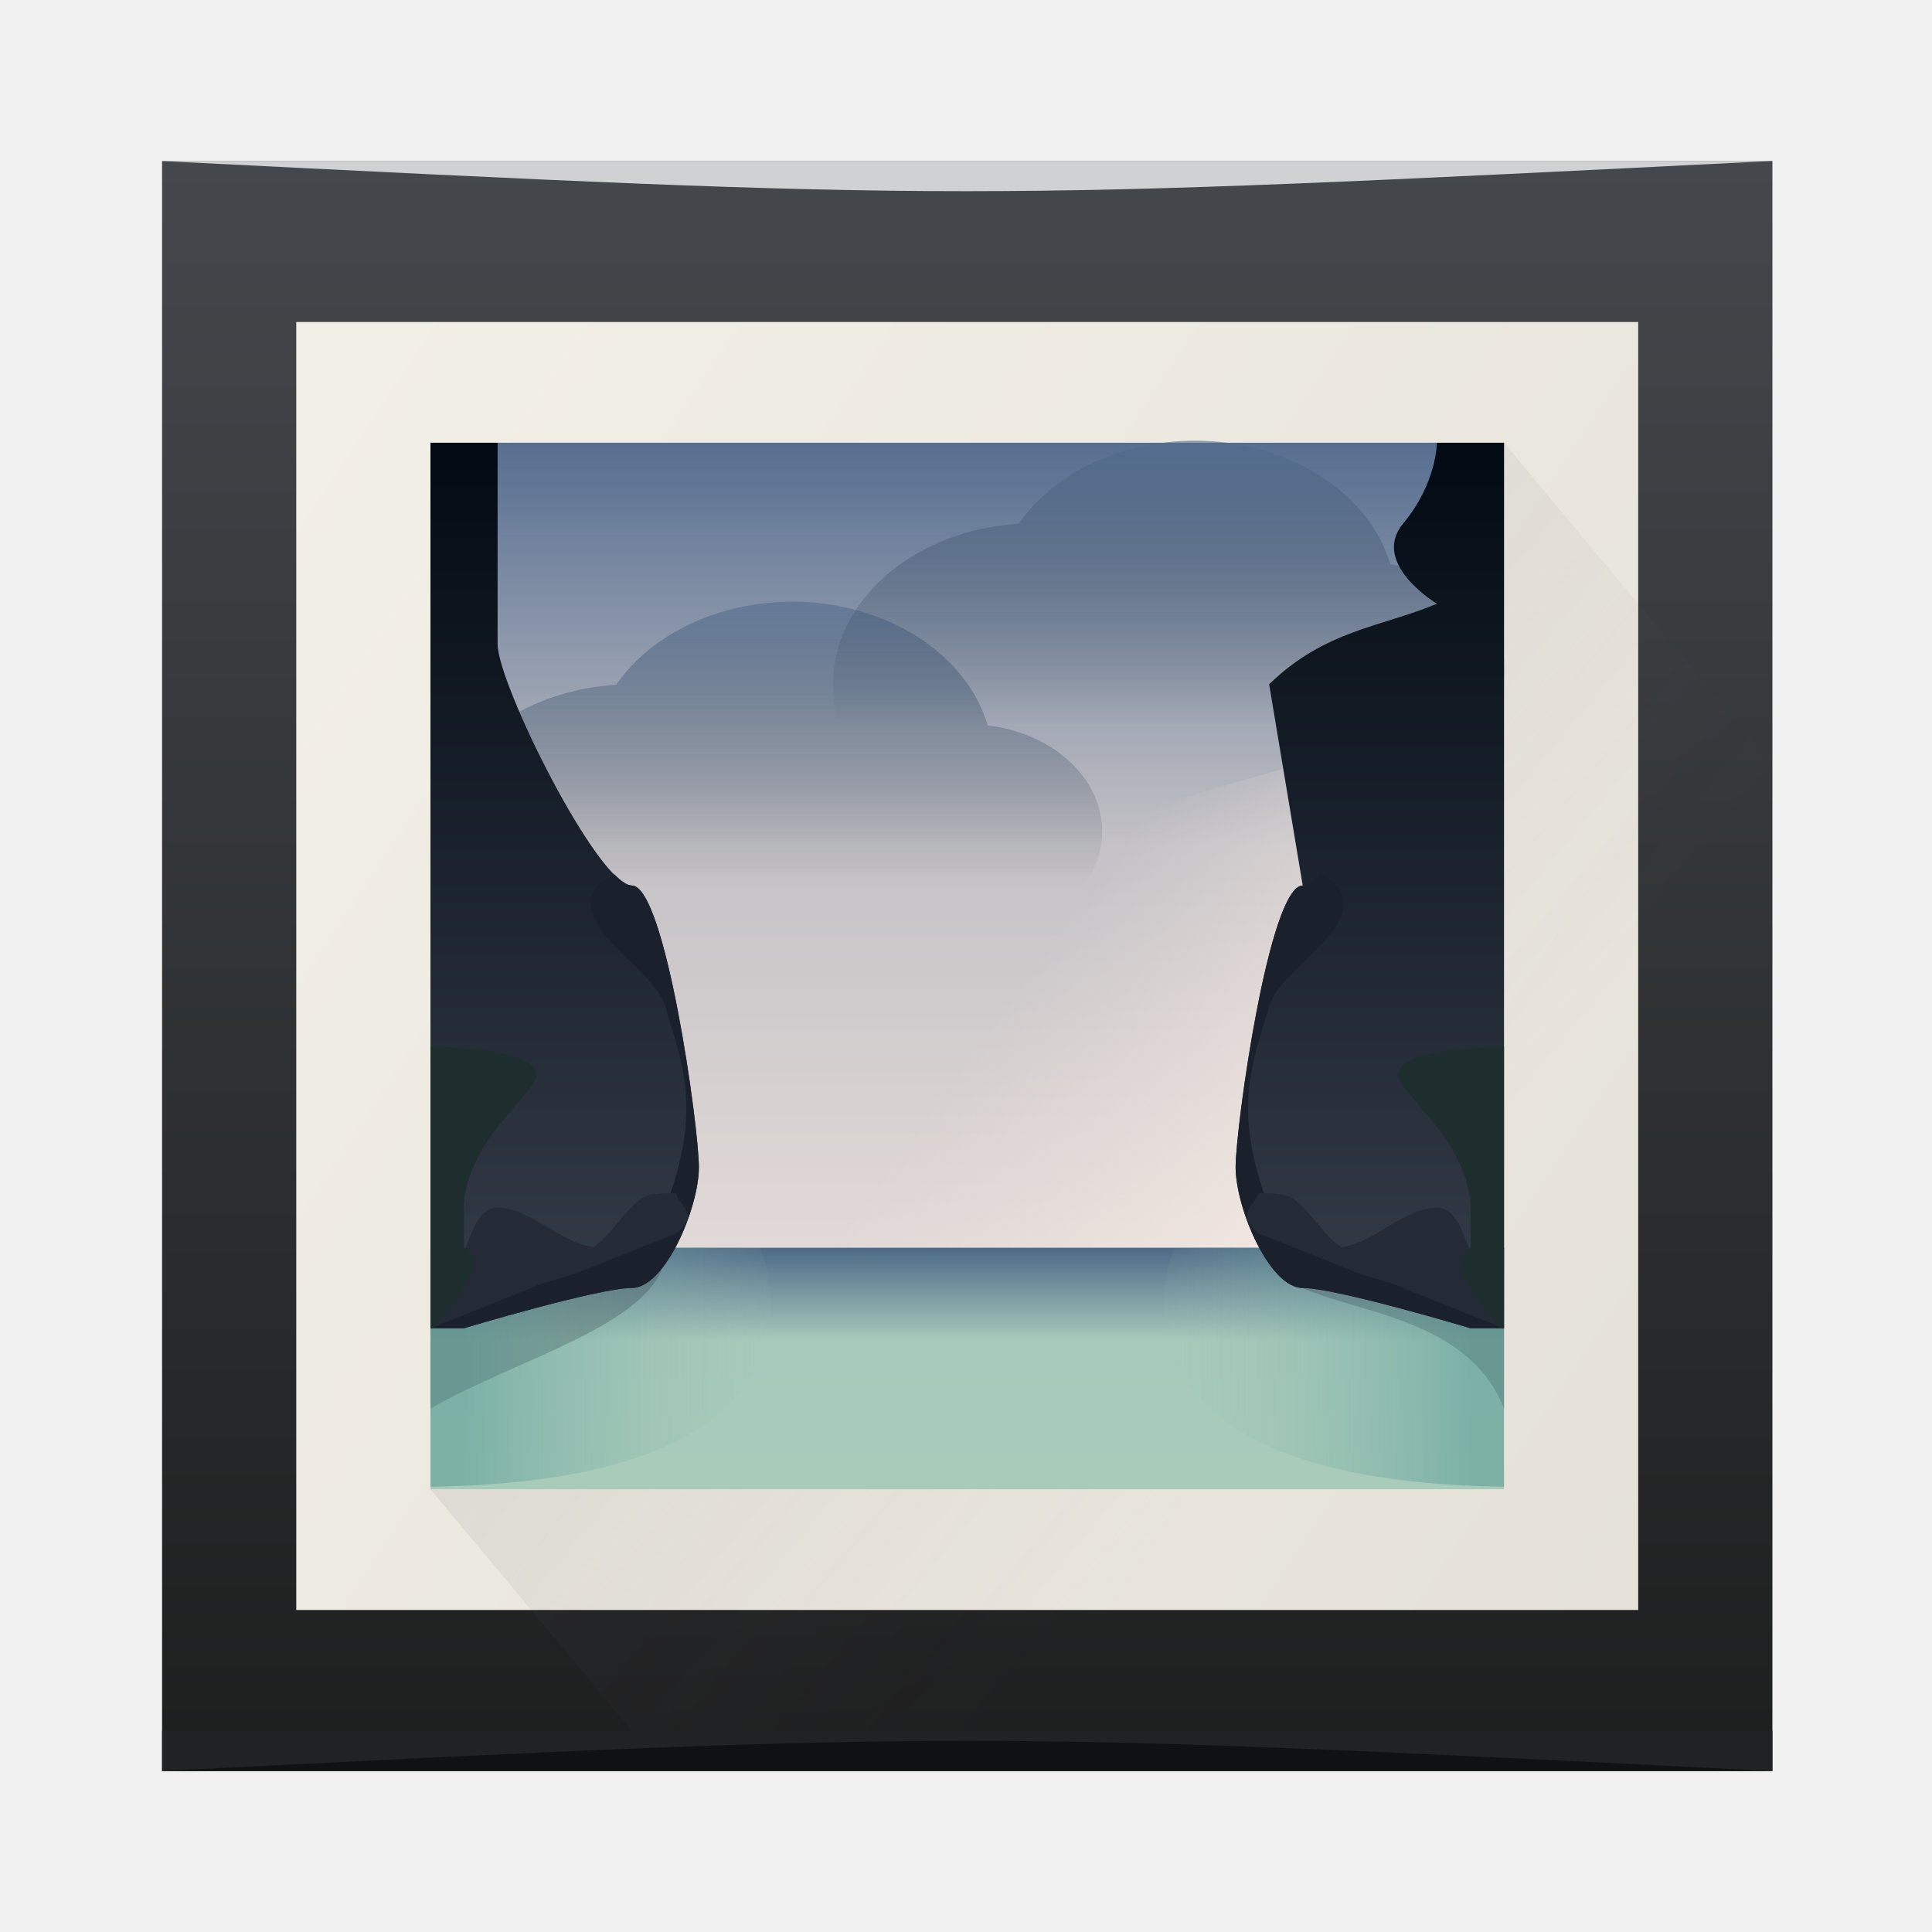
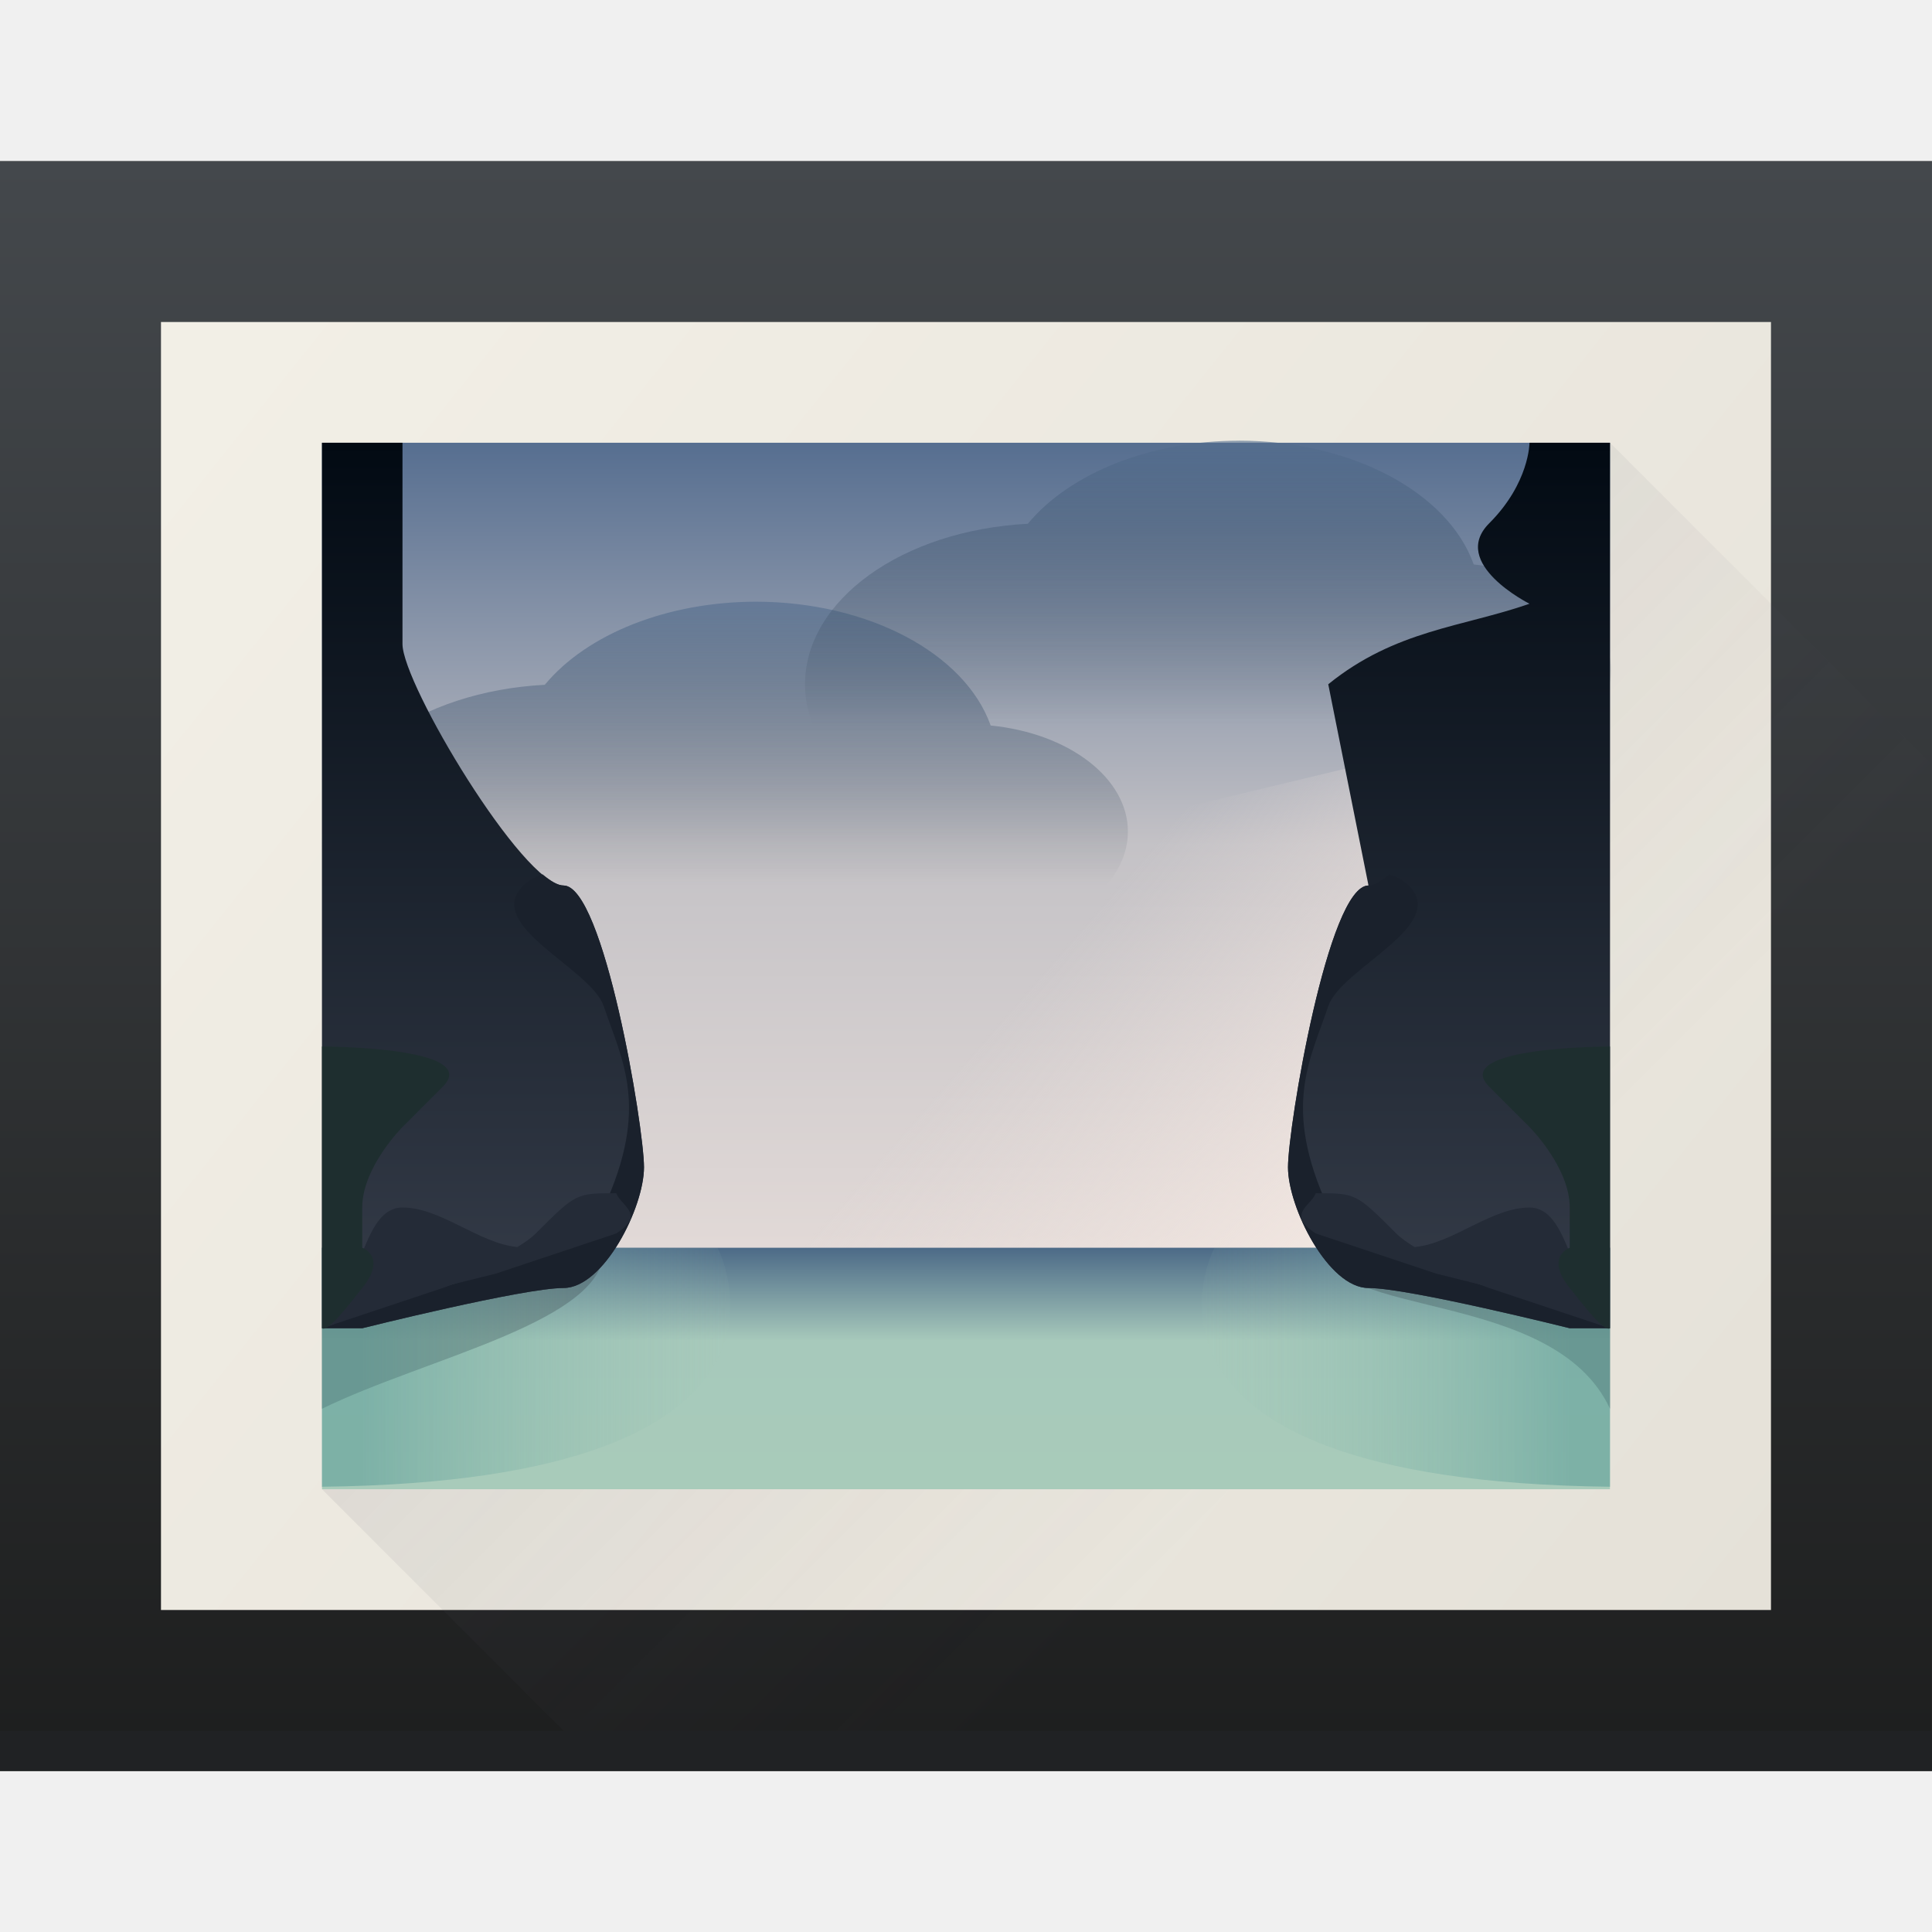
<svg xmlns="http://www.w3.org/2000/svg" xmlns:xlink="http://www.w3.org/1999/xlink" width="48" height="48" id="svg5453" version="1.1">
  <defs id="defs5455">
    <linearGradient id="linearGradient4872">
      <stop id="stop4874" offset="0" style="stop-color:#f3e8e2;stop-opacity:1" />
      <stop id="stop4876" offset="1" style="stop-color:#ebe0dc;stop-opacity:0" />
    </linearGradient>
    <linearGradient id="linearGradient4821">
      <stop style="stop-color:#363d4a;stop-opacity:1" offset="0" id="stop4823" />
      <stop style="stop-color:#020a13;stop-opacity:1" offset="1" id="stop4825" />
    </linearGradient>
    <linearGradient id="linearGradient4807">
      <stop style="stop-color:#1c2b38;stop-opacity:0" offset="0" id="stop4809" />
      <stop style="stop-color:#526c8d;stop-opacity:1" offset="1" id="stop4811" />
    </linearGradient>
    <linearGradient id="linearGradient4785">
      <stop style="stop-color:#60a09a;stop-opacity:1" offset="0" id="stop4787" />
      <stop style="stop-color:#a8cbba;stop-opacity:0;" offset="1" id="stop4789" />
    </linearGradient>
    <linearGradient id="linearGradient4772">
      <stop id="stop4774" offset="0" style="stop-color:#a8cbba;stop-opacity:1" />
      <stop style="stop-color:#a7c9bb;stop-opacity:1" offset="0.615" id="stop4776" />
      <stop id="stop4778" offset="1" style="stop-color:#4c6a87;stop-opacity:1" />
    </linearGradient>
    <linearGradient id="linearGradient4758">
      <stop style="stop-color:#f3e7e1;stop-opacity:1" offset="0" id="stop4760" />
      <stop id="stop4766" offset="0.615" style="stop-color:#c4c2c6;stop-opacity:1" />
      <stop style="stop-color:#566e90;stop-opacity:1" offset="1" id="stop4762" />
    </linearGradient>
-     <linearGradient gradientUnits="userSpaceOnUse" y2="503.798" x2="384.571" y1="543.798" x1="434.571" id="linearGradient4586" xlink:href="#linearGradient4273" gradientTransform="matrix(0.8335032,0,0,1,68.05675,-1.6784668e-7)" />
+     <linearGradient gradientUnits="userSpaceOnUse" y2="503.798" x2="384.571" y1="543.798" x1="434.571" id="linearGradient4586" xlink:href="#linearGradient4273" gradientTransform="translate(-1.1547241e-5,-1.6784668e-7)" />
    <linearGradient id="linearGradient4273">
      <stop style="stop-color:#e3dfd6;stop-opacity:1" offset="0" id="stop4275-3" />
      <stop style="stop-color:#f4f1e8;stop-opacity:1" offset="1" id="stop4277" />
    </linearGradient>
-     <linearGradient gradientUnits="userSpaceOnUse" y2="4" x2="24" y1="44" x1="24" id="linearGradient4797" xlink:href="#linearGradient4159" gradientTransform="matrix(0.8335032,0,0,1,388.5983,499.798)" />
+     <linearGradient gradientUnits="userSpaceOnUse" y2="4" x2="24" y1="44" x1="24" id="linearGradient4797" xlink:href="#linearGradient4159" gradientTransform="translate(384.5714,499.798)" />
    <linearGradient id="linearGradient4159">
      <stop style="stop-color:#1d1e1e;stop-opacity:1" offset="0" id="stop4161" />
      <stop style="stop-color:#44484c;stop-opacity:1" offset="1" id="stop4163" />
    </linearGradient>
-     <linearGradient xlink:href="#linearGradient4758" id="linearGradient4764" x1="404.571" y1="536.798" x2="404.571" y2="510.798" gradientUnits="userSpaceOnUse" gradientTransform="matrix(0.8335032,0,0,1,68.05676,0)" />
-     <linearGradient xlink:href="#linearGradient4772" id="linearGradient4770" gradientUnits="userSpaceOnUse" x1="404.571" y1="536.798" x2="404.571" y2="530.798" gradientTransform="matrix(0.8335032,0,0,1,68.05676,0)" />
-     <linearGradient xlink:href="#linearGradient4785" id="linearGradient4791" x1="9" y1="36" x2="19" y2="36" gradientUnits="userSpaceOnUse" gradientTransform="matrix(0.8335032,0,0,1,388.5983,499.798)" />
-     <linearGradient xlink:href="#linearGradient4785" id="linearGradient4798" gradientUnits="userSpaceOnUse" x1="9" y1="36" x2="19" y2="36" gradientTransform="matrix(-0.8335032,0,0,1,428.6064,499.798)" />
-     <linearGradient xlink:href="#linearGradient4807" id="linearGradient4813" x1="18" y1="22" x2="18" y2="15" gradientUnits="userSpaceOnUse" gradientTransform="matrix(0.8335032,0,0,1,388.5983,499.798)" />
-     <linearGradient xlink:href="#linearGradient4807" id="linearGradient4817" gradientUnits="userSpaceOnUse" x1="18" y1="22" x2="18" y2="15" gradientTransform="matrix(0.8335032,0,0,1,398.6003,495.798)" />
-     <linearGradient xlink:href="#linearGradient4821" id="linearGradient4827" x1="395.571" y1="532.798" x2="395.571" y2="510.798" gradientUnits="userSpaceOnUse" gradientTransform="matrix(0.8335032,0,0,1,68.05676,0)" />
-     <linearGradient xlink:href="#linearGradient4821" id="linearGradient4859" gradientUnits="userSpaceOnUse" x1="395.571" y1="532.798" x2="395.571" y2="510.798" gradientTransform="matrix(-0.8335032,0,0,1,749.1479,0)" />
-     <linearGradient xlink:href="#linearGradient4872" id="linearGradient4870" x1="418.571" y1="530.798" x2="410.571" y2="523.798" gradientUnits="userSpaceOnUse" gradientTransform="matrix(0.8335032,0,0,1,68.05676,0)" />
-     <linearGradient xlink:href="#linearGradient4410" id="linearGradient4889" x1="6" y1="14" x2="30" y2="38" gradientUnits="userSpaceOnUse" gradientTransform="matrix(0.8335032,0,0,1,388.5983,499.798)" />
+     <linearGradient xlink:href="#linearGradient4758" id="linearGradient4764" x1="404.571" y1="536.798" x2="404.571" y2="510.798" gradientUnits="userSpaceOnUse" />
+     <linearGradient xlink:href="#linearGradient4772" id="linearGradient4770" gradientUnits="userSpaceOnUse" x1="404.571" y1="536.798" x2="404.571" y2="530.798" />
+     <linearGradient xlink:href="#linearGradient4785" id="linearGradient4791" x1="9" y1="36" x2="19" y2="36" gradientUnits="userSpaceOnUse" />
+     <linearGradient xlink:href="#linearGradient4785" id="linearGradient4798" gradientUnits="userSpaceOnUse" x1="9" y1="36" x2="19" y2="36" gradientTransform="matrix(-1,0,0,1,432.5714,499.798)" />
+     <linearGradient xlink:href="#linearGradient4807" id="linearGradient4813" x1="18" y1="22" x2="18" y2="15" gradientUnits="userSpaceOnUse" />
+     <linearGradient xlink:href="#linearGradient4807" id="linearGradient4817" gradientUnits="userSpaceOnUse" x1="18" y1="22" x2="18" y2="15" gradientTransform="translate(396.5714,495.798)" />
+     <linearGradient xlink:href="#linearGradient4821" id="linearGradient4827" x1="395.571" y1="532.798" x2="395.571" y2="510.798" gradientUnits="userSpaceOnUse" />
+     <linearGradient xlink:href="#linearGradient4821" id="linearGradient4859" gradientUnits="userSpaceOnUse" x1="395.571" y1="532.798" x2="395.571" y2="510.798" gradientTransform="matrix(-1,0,0,1,432.5714,-499.798)" />
+     <linearGradient xlink:href="#linearGradient4872" id="linearGradient4870" x1="418.571" y1="530.798" x2="410.571" y2="523.798" gradientUnits="userSpaceOnUse" />
+     <linearGradient xlink:href="#linearGradient4410" id="linearGradient4889" x1="6" y1="14" x2="30" y2="38" gradientUnits="userSpaceOnUse" />
    <linearGradient id="linearGradient4410">
      <stop id="stop4412" offset="0" style="stop-color:#383e51;stop-opacity:1" />
      <stop id="stop4414" offset="1" style="stop-color:#655c6f;stop-opacity:0" />
    </linearGradient>
  </defs>
  <g id="layer1" transform="translate(-384.5714,-499.798)">
-     <rect style="opacity:1;fill:url(#linearGradient4586);fill-opacity:1;stroke:none;stroke-width:2.8;stroke-miterlimit:4;stroke-dasharray:none;stroke-opacity:0.55" id="rect4567" width="40.008" height="40" x="388.598" y="503.798" />
-     <path style="opacity:1;fill:url(#linearGradient4797);fill-opacity:1;stroke:none;stroke-width:2.8;stroke-miterlimit:4;stroke-dasharray:none;stroke-opacity:0.55" d="m 388.598,503.798 0,2 0,38 1.667,0 38.341,0 0,-2 0,-36 0,-2 -1.667,0 -36.674,0 z m 3.334,4 33.34,0 0,32 -33.34,0 z" id="rect4778" />
-     <path style="opacity:0.2;fill:url(#linearGradient4889);fill-opacity:1;fill-rule:evenodd;stroke:none;stroke-width:1px;stroke-linecap:butt;stroke-linejoin:miter;stroke-opacity:1" d="m 421.938,510.798 -26.672,26 5.001,6 0.834,1 24.172,0 3.334,0 0,-25 -3.334,-4 -3.334,-4 z" id="path4878" />
-     <rect style="opacity:1;fill:#202224;fill-opacity:1;stroke:none;stroke-width:2.8;stroke-miterlimit:4;stroke-dasharray:none;stroke-opacity:0.55" id="rect4799" width="40.008" height="1" x="388.598" y="542.798" />
-     <rect y="510.798" x="395.266" height="26" width="26.672" id="rect4439" style="opacity:1;fill:url(#linearGradient4764);fill-opacity:1;stroke:none;stroke-width:2.8;stroke-miterlimit:4;stroke-dasharray:none;stroke-opacity:0.55" />
-     <path style="fill:url(#linearGradient4870);fill-opacity:1;fill-rule:evenodd;stroke:none;stroke-width:1px;stroke-linecap:butt;stroke-linejoin:miter;stroke-opacity:1" d="m 399.434,530.798 18.337,0 2.501,-13 -20.838,6 z" id="path4866" />
-     <rect style="opacity:1;fill:url(#linearGradient4770);fill-opacity:1;stroke:none;stroke-width:2.8;stroke-miterlimit:4;stroke-dasharray:none;stroke-opacity:0.55" id="rect4768" width="26.672" height="6" x="395.266" y="530.798" />
-     <path style="opacity:0.4;fill:#2c333f;fill-opacity:1;fill-rule:evenodd;stroke:none;stroke-width:1px;stroke-linecap:butt;stroke-linejoin:miter;stroke-opacity:1" d="m 395.266,530.798 0,4 c 2.174,-1.278 5.919,-2.18 5.835,-4 z" id="path4846" />
-     <path style="opacity:0.6;fill:url(#linearGradient4791);fill-opacity:1;fill-rule:evenodd;stroke:none;stroke-width:1px;stroke-linecap:butt;stroke-linejoin:miter;stroke-opacity:1" d="m 395.266,530.798 0,5.938 c 10.742,-0.15 8.19,-5.938 8.19,-5.938 l -8.19,0 z" id="path4780" />
-     <path id="path4864" d="m 421.938,530.798 0,4 c -1.167,-3.024 -5.896,-2.219 -5.835,-4 z" style="opacity:0.4;fill:#2c333f;fill-opacity:1;fill-rule:evenodd;stroke:none;stroke-width:1px;stroke-linecap:butt;stroke-linejoin:miter;stroke-opacity:1" />
-     <path id="path4795" d="m 421.938,530.798 0,5.938 c -10.742,-0.15 -8.19,-5.938 -8.19,-5.938 l 8.19,0 z" style="opacity:0.6;fill:url(#linearGradient4798);fill-opacity:1;fill-rule:evenodd;stroke:none;stroke-width:1px;stroke-linecap:butt;stroke-linejoin:miter;stroke-opacity:1" />
-     <path style="opacity:0.6;fill:url(#linearGradient4813);fill-opacity:1;stroke:none;stroke-width:2.8;stroke-miterlimit:4;stroke-dasharray:none;stroke-opacity:0.55" d="m 404.254,514.747 a 5.001,4 0 0 0 -4.374,2.064 5.001,4 0 0 0 -4.614,3.986 5.001,4 0 0 0 5.001,4 5.001,4 0 0 0 4.374,-2.064 5.001,4 0 0 0 1.683,-0.35 3.334,2.667 0 0 0 2.297,0.738 3.334,2.667 0 0 0 3.334,-2.666 3.334,2.667 0 0 0 -2.842,-2.633 5.001,4 0 0 0 -4.859,-3.076 z" id="path4800" />
-     <path id="path4815" d="m 414.256,510.747 a 5.001,4 0 0 0 -4.374,2.064 5.001,4 0 0 0 -4.614,3.986 5.001,4 0 0 0 5.001,4 5.001,4 0 0 0 4.374,-2.064 5.001,4 0 0 0 1.683,-0.35 3.334,2.667 0 0 0 2.297,0.738 3.334,2.667 0 0 0 3.334,-2.666 3.334,2.667 0 0 0 -2.842,-2.633 5.001,4 0 0 0 -4.859,-3.076 z" style="opacity:0.6;fill:url(#linearGradient4817);fill-opacity:1;stroke:none;stroke-width:2.8;stroke-miterlimit:4;stroke-dasharray:none;stroke-opacity:0.55" />
-     <path style="fill:url(#linearGradient4827);fill-opacity:1;fill-rule:evenodd;stroke:none;stroke-width:1px;stroke-linecap:butt;stroke-linejoin:miter;stroke-opacity:1" d="m 395.266,532.798 c 0.834,0 0.834,0 0.834,0 0,0 3.334,-1 4.168,-1 0.834,0 1.667,-2 1.667,-3 0,-1 -0.834,-7 -1.667,-7 -0.834,0 -3.334,-5 -3.334,-6 0,-1 0,-5 0,-5 l -1.667,0 z" id="path4819" />
-     <path style="fill:#1a212c;fill-opacity:1;fill-rule:evenodd;stroke:none;stroke-width:1px;stroke-linecap:butt;stroke-linejoin:miter;stroke-opacity:1" d="m 399.834,521.521 c -0.162,0.068 -0.3,0.157 -0.4,0.277 -0.834,1 1.401,2.052 1.667,3 0.375,1.339 0.96,2.495 0,5 2.133,0.337 -2.336,1.421 -5.835,3 l 0.834,0 c 0,0 3.334,-1 4.168,-1 0.834,0 1.667,-2 1.667,-3 0,-1 -0.834,-7 -1.667,-7 -0.115,0 -0.266,-0.111 -0.433,-0.277 z" id="path4829" />
-     <path style="fill:#242b37;fill-opacity:1;fill-rule:evenodd;stroke:none;stroke-width:1px;stroke-linecap:butt;stroke-linejoin:miter;stroke-opacity:1" d="m 401.36,529.443 c -0.834,0 -0.834,0 -1.667,1 -0.094,0.113 -0.229,0.226 -0.379,0.338 -0.793,-0.087 -1.587,-0.982 -2.38,-0.982 -0.834,0 -0.834,2 -1.667,3 l 2.501,-1 c 0,0 0.168,-0.075 0.203,-0.09 l 0.889,-0.266 2.501,-1 c 0.62,-0.482 0.092,-0.689 0,-1 z" id="path4836" />
-     <path style="fill:#1e2e2f;fill-opacity:1;fill-rule:evenodd;stroke:none;stroke-width:1px;stroke-linecap:butt;stroke-linejoin:miter;stroke-opacity:1" d="m 395.266,532.798 0,-7 c 0,0 3.334,0 2.501,1 l -0.834,1 c 0,0 -0.834,1 -0.834,2 l 0,1 c 0,0 0.524,0.222 0,1 -0.267,0.396 -0.698,1.095 -0.834,1 z" id="path4844" />
-     <path style="fill:url(#linearGradient4859);fill-opacity:1;fill-rule:evenodd;stroke:none;stroke-width:1px;stroke-linecap:butt;stroke-linejoin:miter;stroke-opacity:1" d="m 420.271,510.798 c 0,0 0,1 -0.834,2 -0.834,1 0.834,2 0.834,2 -1.389,0.581 -2.778,0.65 -4.168,2 l 0.834,5 c -0.834,0 -1.667,6 -1.667,7 0,1 0.834,3 1.667,3 0.833,0 4.168,1 4.168,1 l 0.833,0 0,-22 z" id="path4851" />
-     <path id="path4853" d="m 417.37,521.521 c 0.162,0.068 0.3,0.157 0.4,0.277 0.834,1 -1.401,2.052 -1.667,3 -0.375,1.339 -0.96,2.495 0,5 -2.133,0.337 2.336,1.421 5.835,3 l -0.833,0 c 0,0 -3.334,-1 -4.168,-1 -0.834,0 -1.667,-2 -1.667,-3 0,-1 0.834,-7 1.667,-7 0.115,0 0.266,-0.111 0.433,-0.277 z" style="fill:#1a212c;fill-opacity:1;fill-rule:evenodd;stroke:none;stroke-width:1px;stroke-linecap:butt;stroke-linejoin:miter;stroke-opacity:1" />
-     <path id="path4855" d="m 415.845,529.443 c 0.834,0 0.834,0 1.667,1 0.094,0.113 0.229,0.226 0.379,0.338 0.793,-0.087 1.587,-0.982 2.38,-0.982 0.834,0 0.834,2 1.667,3 l -2.501,-1 c 0,0 -0.168,-0.075 -0.203,-0.09 l -0.889,-0.266 -2.501,-1 c -0.62,-0.482 -0.092,-0.689 0,-1 z" style="fill:#242b37;fill-opacity:1;fill-rule:evenodd;stroke:none;stroke-width:1px;stroke-linecap:butt;stroke-linejoin:miter;stroke-opacity:1" />
-     <path id="path4857" d="m 421.938,532.798 0,-7 c 0,0 -3.334,0 -2.501,1 l 0.834,1 c 0,0 0.834,1 0.834,2 l 0,1 c 0,0 -0.524,0.222 0,1 0.267,0.396 0.698,1.095 0.833,1 z" style="fill:#1e2e2f;fill-opacity:1;fill-rule:evenodd;stroke:none;stroke-width:1px;stroke-linecap:butt;stroke-linejoin:miter;stroke-opacity:1" />
-     <path style="opacity:0.5;fill:#000000;fill-opacity:1;stroke:none" d="m 388.571,543.798 0,0 c 20,-1 20,-1 40,0 z" id="path3257" />
-     <path id="path4027" d="m 388.571,503.798 0,0 c 20,1 20,1 40,0 z" style="opacity:0.75;fill:#ffffff;fill-opacity:1;stroke:none" />
+     <rect style="opacity:1;fill:url(#linearGradient4586);fill-opacity:1;stroke:none;stroke-width:2.8;stroke-miterlimit:4;stroke-dasharray:none;stroke-opacity:0.55" id="rect4567" width="48" height="40" x="384.571" y="503.798" />
+     <path style="opacity:1;fill:url(#linearGradient4797);fill-opacity:1.0;stroke:none;stroke-width:2.8;stroke-miterlimit:4;stroke-dasharray:none;stroke-opacity:0.55" d="m 384.571,503.798 0,2 0,38 2,0 46,0 0,-2 0,-36 0,-2 -2,0 -44,0 z m 4,4 40,0 0,32 -40,0 z" id="rect4778" />
+     <path style="fill:url(#linearGradient4889);fill-rule:evenodd;stroke:none;stroke-width:1px;stroke-linecap:butt;stroke-linejoin:miter;stroke-opacity:1;fill-opacity:1.0;opacity:0.2" d="M 40 11 L 8 37 L 14 43 L 15 44 L 44 44 L 48 44 L 48 19 L 44 15 L 40 11 z " transform="translate(384.5714,499.798)" id="path4878" />
+     <rect style="opacity:1;fill:#202224;fill-opacity:1;stroke:none;stroke-width:2.8;stroke-miterlimit:4;stroke-dasharray:none;stroke-opacity:0.55" id="rect4799" width="48" height="1" x="384.571" y="542.798" />
+     <rect y="510.798" x="392.571" height="26" width="32" id="rect4439" style="opacity:1;fill:url(#linearGradient4764);fill-opacity:1;stroke:none;stroke-width:2.8;stroke-miterlimit:4;stroke-dasharray:none;stroke-opacity:0.55" />
+     <path style="fill:url(#linearGradient4870);fill-rule:evenodd;stroke:none;stroke-width:1px;stroke-linecap:butt;stroke-linejoin:miter;stroke-opacity:1;fill-opacity:1" d="m 397.571,530.798 22,0 3,-13 -25,6 z" id="path4866" />
+     <rect style="opacity:1;fill:url(#linearGradient4770);fill-opacity:1;stroke:none;stroke-width:2.8;stroke-miterlimit:4;stroke-dasharray:none;stroke-opacity:0.55" id="rect4768" width="32" height="6" x="392.571" y="530.798" />
+     <path style="fill:#2c333f;fill-opacity:1;fill-rule:evenodd;stroke:none;stroke-width:1px;stroke-linecap:butt;stroke-linejoin:miter;stroke-opacity:1;opacity:0.4" d="m 8,31 0,4 c 2.608,-1.278 7.101,-2.18 7,-4 z" transform="translate(384.5714,499.798)" id="path4846" />
+     <path style="fill:url(#linearGradient4791);fill-rule:evenodd;stroke:none;stroke-width:1px;stroke-linecap:butt;stroke-linejoin:miter;stroke-opacity:1;fill-opacity:1;opacity:0.6" d="M 8 31 L 8 36.938 C 20.888 36.788 17.826 31 17.826 31 L 8 31 z " transform="translate(384.5714,499.798)" id="path4780" />
+     <path id="path4864" d="m 424.571,530.798 0,4 c -1.4,-3.024 -7.073,-2.219 -7,-4 z" style="opacity:0.4;fill:#2c333f;fill-opacity:1;fill-rule:evenodd;stroke:none;stroke-width:1px;stroke-linecap:butt;stroke-linejoin:miter;stroke-opacity:1" />
+     <path id="path4795" d="m 424.571,530.798 0,5.938 c -12.888,-0.15 -9.826,-5.938 -9.826,-5.938 l 9.826,0 z" style="fill:url(#linearGradient4798);fill-opacity:1;fill-rule:evenodd;stroke:none;stroke-width:1px;stroke-linecap:butt;stroke-linejoin:miter;stroke-opacity:1;opacity:0.6" />
+     <path style="opacity:0.6;fill:url(#linearGradient4813);fill-opacity:1;stroke:none;stroke-width:2.8;stroke-miterlimit:4;stroke-dasharray:none;stroke-opacity:0.55" d="M 18.783 14.949 A 6 4 0 0 0 13.535 17.014 A 6 4 0 0 0 8 21 A 6 4 0 0 0 14 25 A 6 4 0 0 0 19.248 22.936 A 6 4 0 0 0 21.268 22.586 A 4 2.667 0 0 0 24.023 23.324 A 4 2.667 0 0 0 28.023 20.658 A 4 2.667 0 0 0 24.613 18.025 A 6 4 0 0 0 18.783 14.949 z " transform="translate(384.5714,499.798)" id="path4800" />
+     <path id="path4815" d="m 415.355,510.747 a 6,4 0 0 0 -5.248,2.064 6,4 0 0 0 -5.535,3.986 6,4 0 0 0 6,4 6,4 0 0 0 5.248,-2.064 6,4 0 0 0 2.02,-0.35 4,2.667 0 0 0 2.756,0.738 4,2.667 0 0 0 4,-2.666 4,2.667 0 0 0 -3.41,-2.633 6,4 0 0 0 -5.83,-3.076 z" style="opacity:0.6;fill:url(#linearGradient4817);fill-opacity:1;stroke:none;stroke-width:2.8;stroke-miterlimit:4;stroke-dasharray:none;stroke-opacity:0.55" />
+     <path style="fill:url(#linearGradient4827);fill-rule:evenodd;stroke:none;stroke-width:1px;stroke-linecap:butt;stroke-linejoin:miter;stroke-opacity:1;fill-opacity:1" d="m 392.571,532.798 c 1,0 1,0 1,0 0,0 4,-1 5,-1 1,0 2,-2 2,-3 0,-1 -1,-7 -2,-7 -1,0 -4,-5 -4,-6 0,-1 0,-5 0,-5 l -2,0 z" id="path4819" />
+     <path style="fill:#1a212c;fill-opacity:1;fill-rule:evenodd;stroke:none;stroke-width:1px;stroke-linecap:butt;stroke-linejoin:miter;stroke-opacity:1" d="M 13.48,21.723 C 13.286,21.79 13.12,21.88 13,22 c -1,1 1.681,2.052 2,3 0.45,1.339 1.152,2.495 0,5 2.559,0.337 -2.803,1.421 -7,3 l 1,0 c 0,0 4,-1 5,-1 1,0 2,-2 2,-3 0,-1 -1,-7 -2,-7 -0.138,0 -0.319,-0.111 -0.52,-0.277 z" transform="translate(384.5714,499.798)" id="path4829" />
+     <path style="fill:#242b37;fill-opacity:1;fill-rule:evenodd;stroke:none;stroke-width:1px;stroke-linecap:butt;stroke-linejoin:miter;stroke-opacity:1" d="M 15.311 29.645 C 14.311 29.645 14.311 29.645 13.311 30.645 C 13.197 30.758 13.036 30.871 12.855 30.982 C 11.904 30.895 10.952 30 10 30 C 9 30 9 32 8 33 L 11 32 C 11 32 11.202 31.925 11.244 31.91 L 12.311 31.645 L 15.311 30.645 C 16.054 30.162 15.421 29.956 15.311 29.645 z " transform="translate(384.5714,499.798)" id="path4836" />
+     <path style="fill:#1e2e2f;fill-opacity:1;fill-rule:evenodd;stroke:none;stroke-width:1px;stroke-linecap:butt;stroke-linejoin:miter;stroke-opacity:1" d="m 392.571,532.798 0,-7 c 0,0 4,0 3,1 l -1,1 c 0,0 -1,1 -1,2 l 0,1 c 0,0 0.628,0.222 0,1 -0.32,0.396 -0.837,1.095 -1,1 z" id="path4844" />
+     <path style="fill:url(#linearGradient4859);fill-opacity:1;fill-rule:evenodd;stroke:none;stroke-width:1px;stroke-linecap:butt;stroke-linejoin:miter;stroke-opacity:1" d="m 38,11 c 0,0 0,1 -1,2 -1,1 1,2 1,2 -1.667,0.581 -3.333,0.65 -5,2 l 1,5 c -1,0 -2,6 -2,7 0,1 1,3 2,3 1,0 5,1 5,1 l 1,0 0,-22 z" transform="translate(384.5714,499.798)" id="path4851" />
+     <path id="path4853" d="m 419.091,521.521 c 0.195,0.068 0.36,0.157 0.48,0.277 1,1 -1.681,2.052 -2,3 -0.45,1.339 -1.152,2.495 0,5 -2.559,0.337 2.803,1.421 7,3 l -1,0 c 0,0 -4,-1 -5,-1 -1,0 -2,-2 -2,-3 0,-1 1,-7 2,-7 0.138,0 0.319,-0.111 0.52,-0.277 z" style="fill:#1a212c;fill-opacity:1;fill-rule:evenodd;stroke:none;stroke-width:1px;stroke-linecap:butt;stroke-linejoin:miter;stroke-opacity:1" />
+     <path id="path4855" d="m 417.261,529.443 c 1,0 1,0 2,1 0.113,0.113 0.275,0.226 0.455,0.338 0.952,-0.087 1.904,-0.982 2.855,-0.982 1,0 1,2 2,3 l -3,-1 c 0,0 -0.202,-0.075 -0.244,-0.09 l -1.066,-0.266 -3,-1 c -0.744,-0.482 -0.111,-0.689 0,-1 z" style="fill:#242b37;fill-opacity:1;fill-rule:evenodd;stroke:none;stroke-width:1px;stroke-linecap:butt;stroke-linejoin:miter;stroke-opacity:1" />
+     <path id="path4857" d="m 424.571,532.798 0,-7 c 0,0 -4,0 -3,1 l 1,1 c 0,0 1,1 1,2 l 0,1 c 0,0 -0.628,0.222 0,1 0.32,0.396 0.837,1.095 1,1 z" style="fill:#1e2e2f;fill-opacity:1;fill-rule:evenodd;stroke:none;stroke-width:1px;stroke-linecap:butt;stroke-linejoin:miter;stroke-opacity:1" />
  </g>
</svg>
